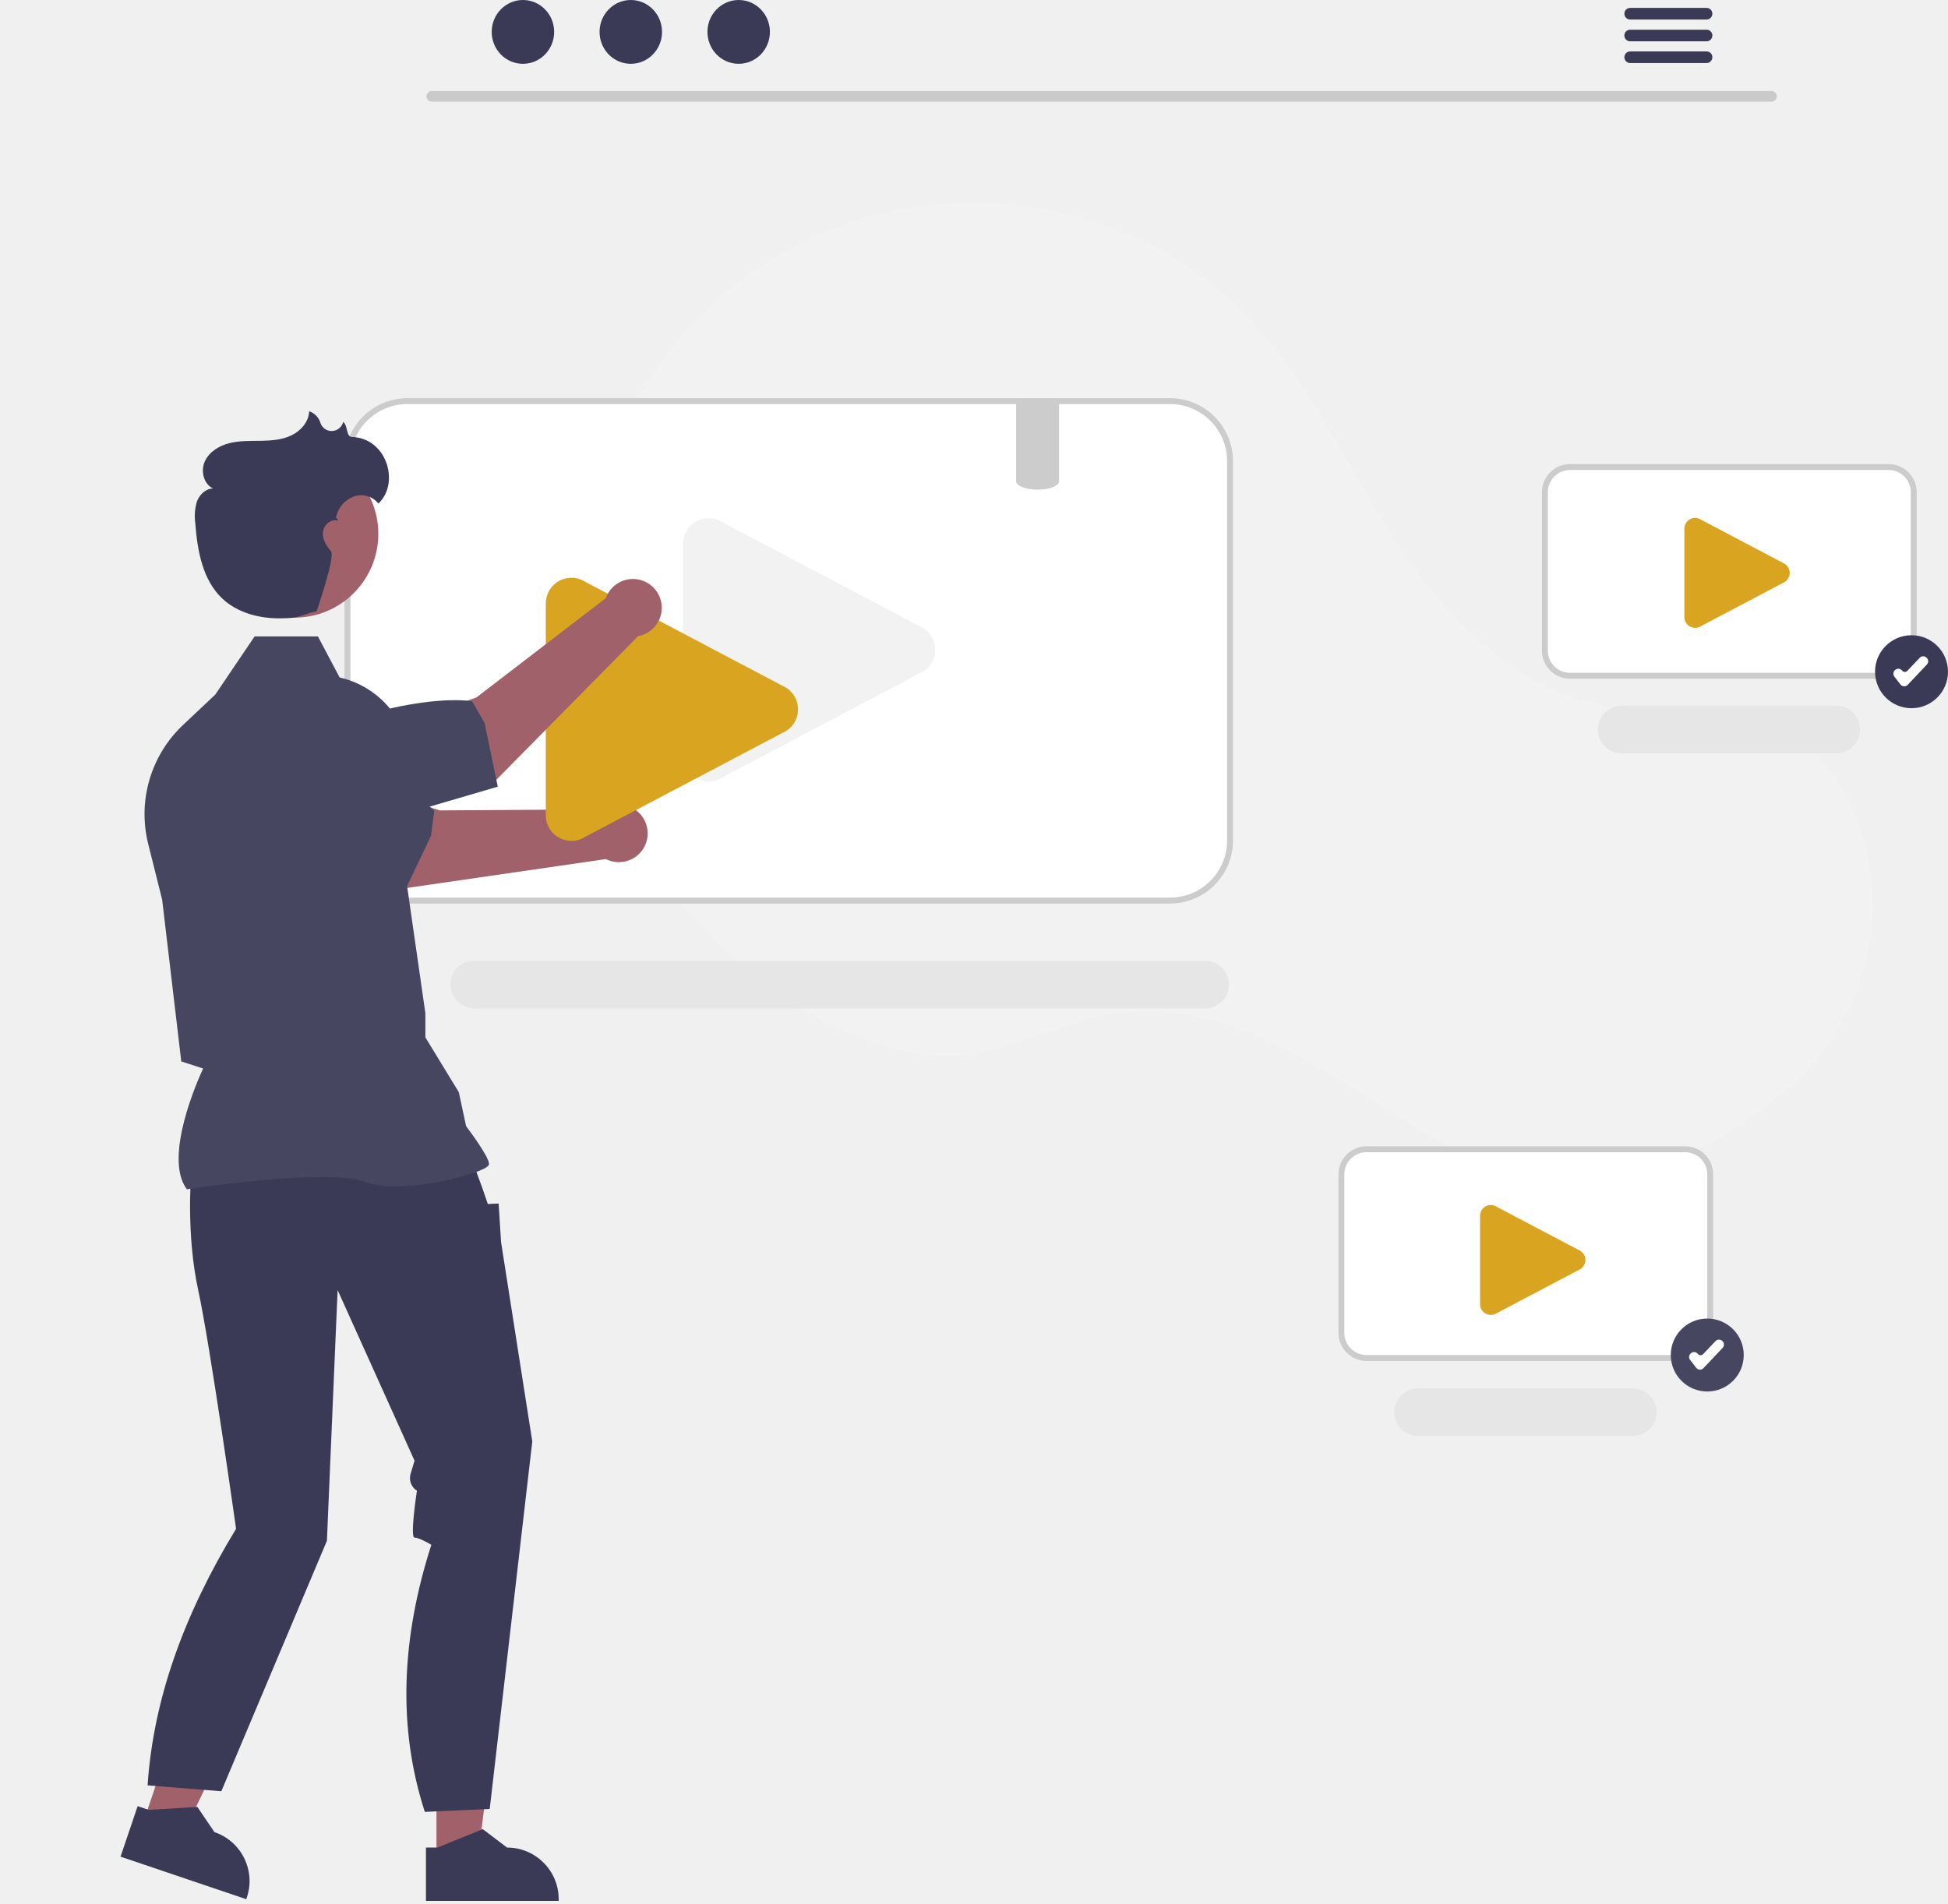
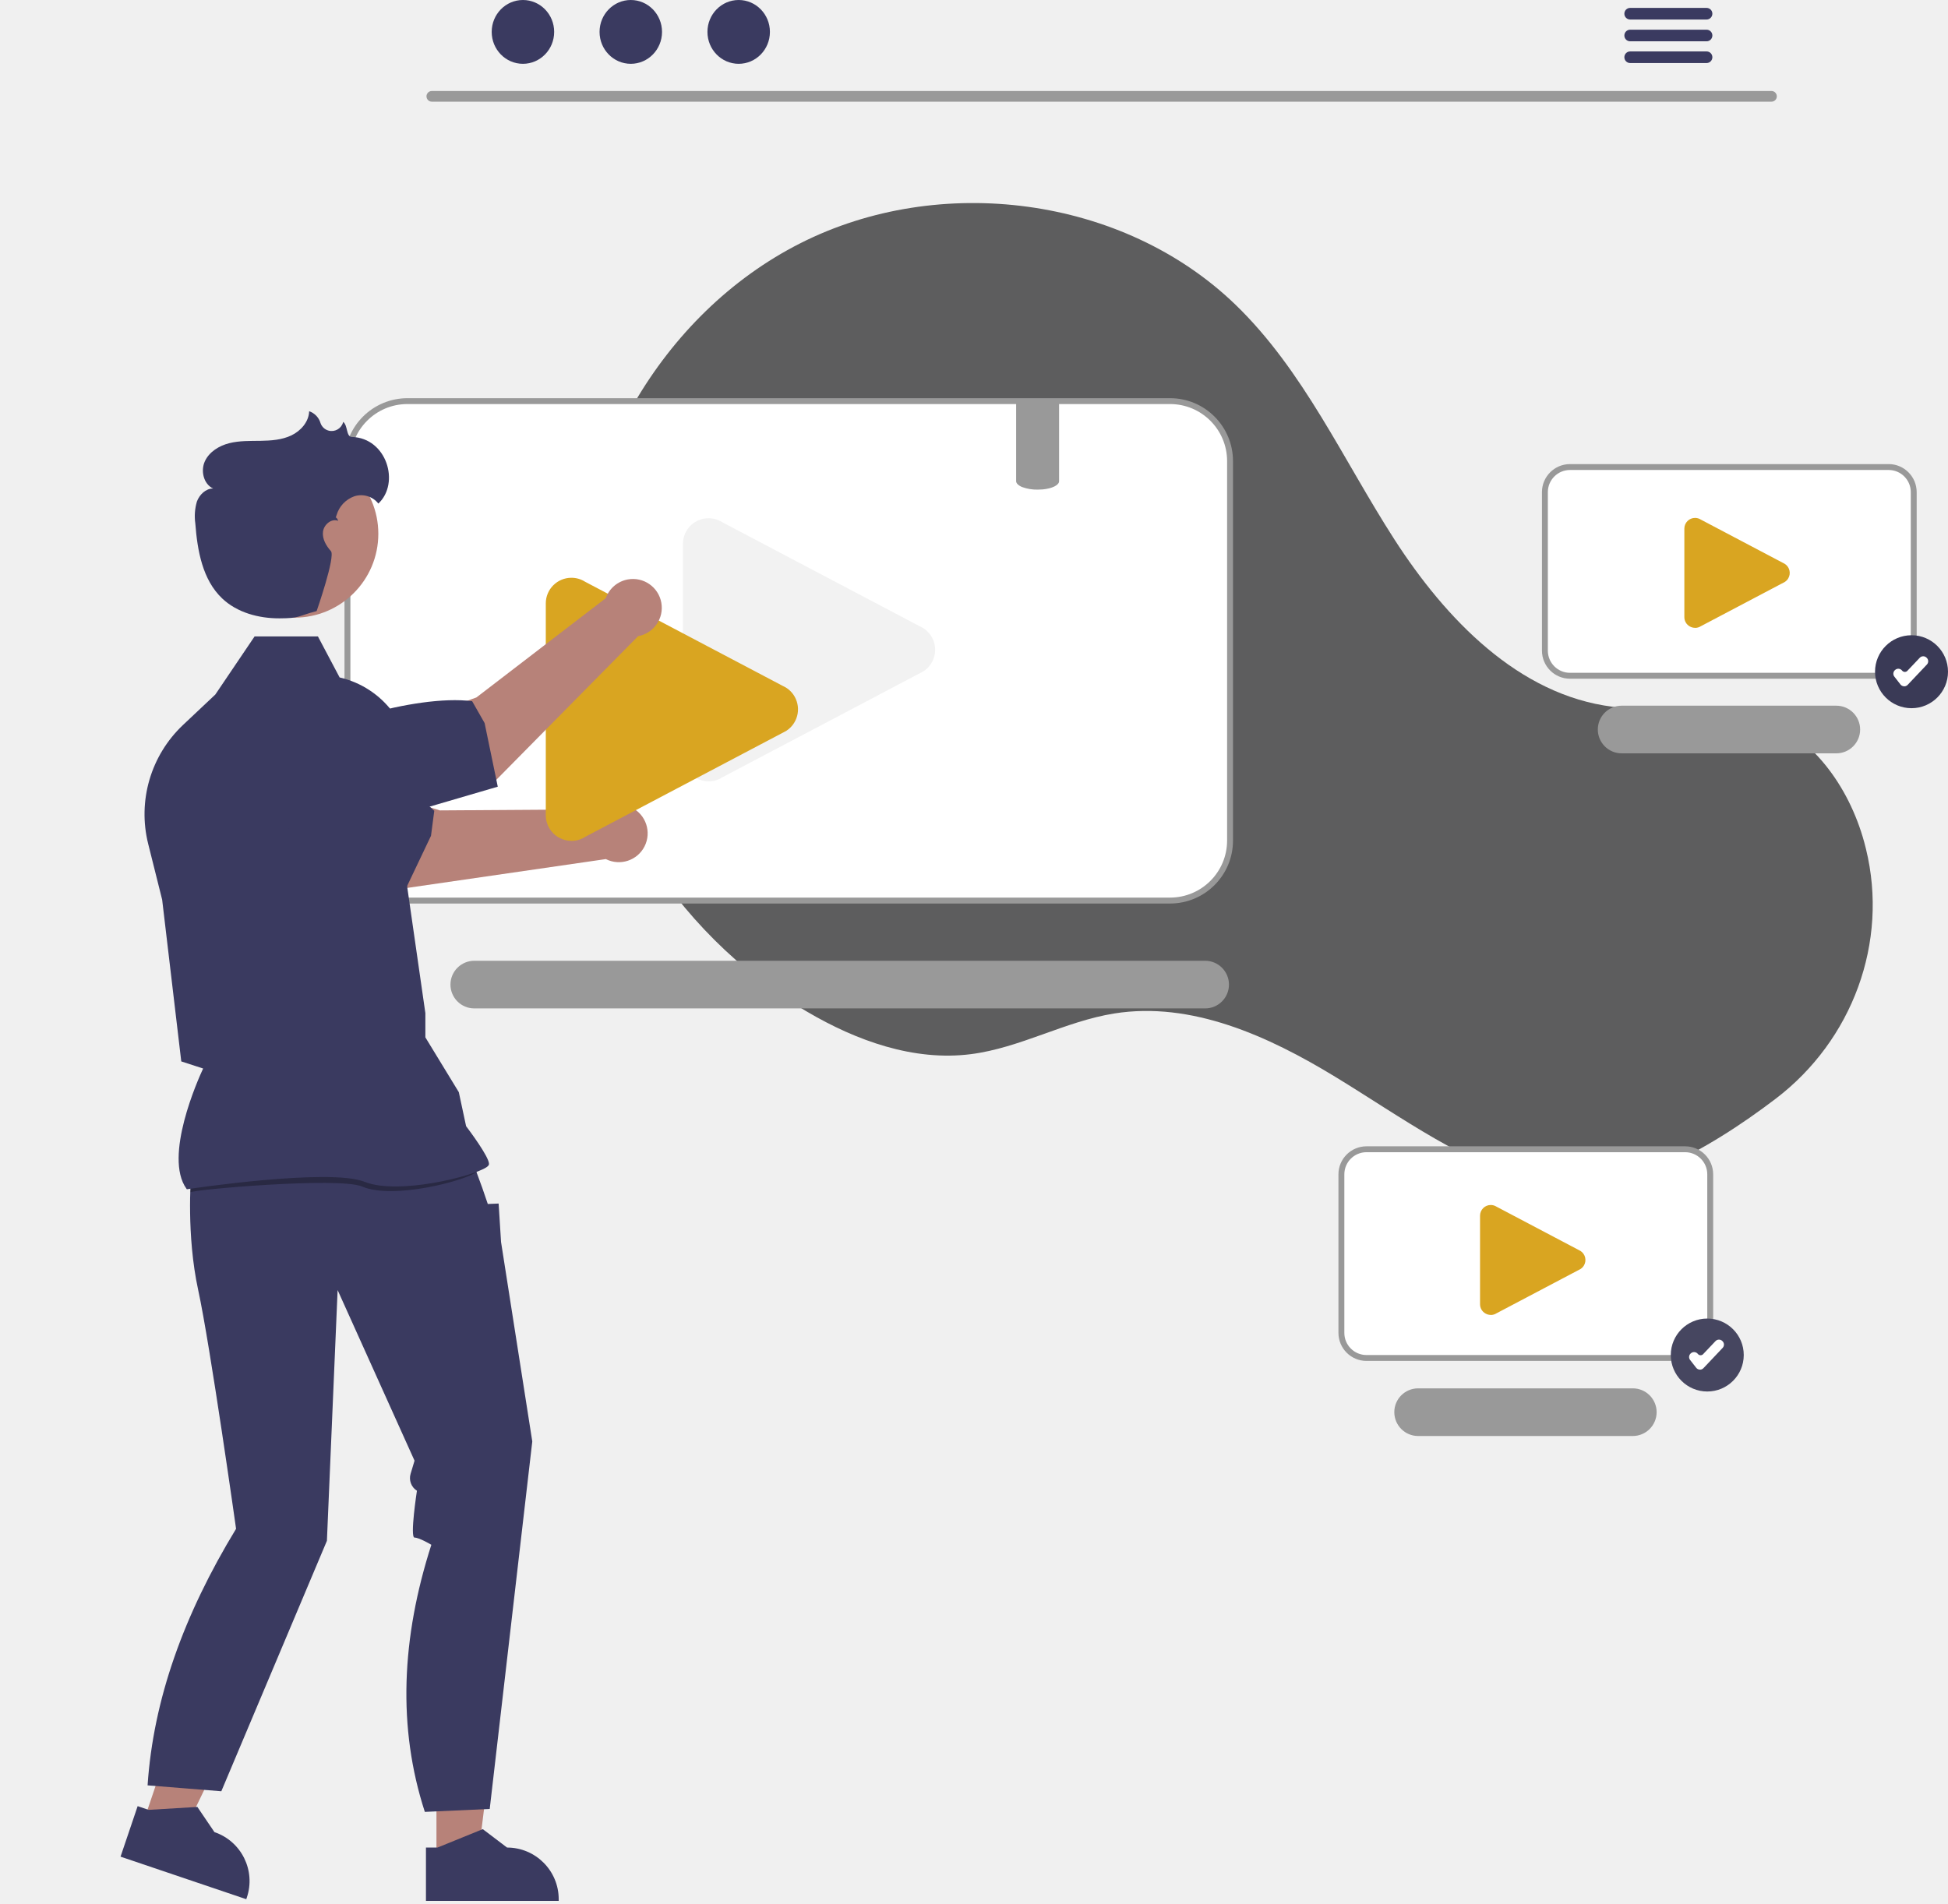
<svg xmlns="http://www.w3.org/2000/svg" id="Camada_1" version="1.1" viewBox="0 0 660.47 645.45">
  <defs>
    <style>
      .st0 {
-         fill: #e6e6e6;
+         fill: #3a3a60;
      }

      .st1 {
-         fill: #ccc;
+         fill: #fff;
      }

      .st2 {
-         fill: #fff;
+         fill: #d9a521;
      }

      .st3 {
-         fill: #d9a521;
+         fill: #5d5d5e;
      }

      .st4 {
+         opacity: .3;
+       }
+ 
+       .st5 {
        fill: #f2f2f2;
      }

-       .st5 {
+       .st6 {
        fill: #464660;
-       }
- 
-       .st6 {
-         fill: #a0616a;
      }

      .st7 {
        fill: #3a3a56;
      }

      .st8 {
-         fill: #cacaca;
+         fill: #b78279;
+       }
+ 
+       .st9 {
+         fill: #999;
      }
    </style>
  </defs>
-   <path class="st4" d="M602.07,372.58c25.95-19.77,38.35-52.99,30.59-84.68-.19-.79-.4-1.57-.61-2.36-5.15-18.81-17.87-36.69-36.43-42.7-15.58-5.05-32.58-1.17-48.83-3.17-31.9-3.94-56.63-29.75-74.04-56.78-17.4-27.03-30.78-57.28-53.9-79.6-38.12-36.8-100.3-44.73-147.55-20.77-47.26,23.96-77.36,77.1-76.08,130.07s32.73,103.61,78.4,130.48c16.78,9.87,36.18,16.86,55.49,14.42,16.76-2.12,31.98-11.13,48.65-13.8,26.22-4.2,52.27,7.65,74.95,21.47,22.68,13.81,44.58,30.19,70.35,36.59,25.02,6.22,56.02-11.66,79.01-29.17h0Z" />
-   <path class="st2" d="M396.71,136.02H138.14c-11.23,0-20.33,9.11-20.34,20.34v128.69c.01,11.23,9.11,20.33,20.34,20.34h258.57c11.23,0,20.33-9.11,20.34-20.34v-128.69c0-11.23-9.11-20.33-20.34-20.34h0Z" />
-   <path class="st1" d="M396.71,306.4H138.14c-11.78-.01-21.33-9.56-21.34-21.34v-128.69c.01-11.78,9.56-21.33,21.34-21.34h258.57c11.78,0,21.33,9.56,21.34,21.34v128.69c-.01,11.78-9.56,21.33-21.34,21.34h0ZM138.14,137.02c-10.68,0-19.33,8.66-19.34,19.34v128.69c.01,10.68,8.66,19.33,19.34,19.34h258.57c10.68-.01,19.33-8.66,19.34-19.34v-128.69c-.01-10.68-8.66-19.33-19.34-19.34H138.14Z" />
-   <path class="st0" d="M408.6,341.97h-247.79c-4.46,0-8.08-3.62-8.08-8.08s3.62-8.08,8.08-8.08h247.79c4.46,0,8.08,3.62,8.08,8.08s-3.62,8.08-8.08,8.08Z" />
-   <path class="st4" d="M240.25,264.96c-1.47,0-2.91-.38-4.19-1.09-2.8-1.51-4.53-4.44-4.51-7.62v-71.82c0-4.8,3.89-8.69,8.69-8.69,1.65,0,3.27.47,4.66,1.36l68.13,35.91c4.05,2.57,5.25,7.95,2.68,12-.68,1.08-1.6,1.99-2.68,2.68l-68.13,35.91c-1.39.89-3,1.37-4.65,1.37h0Z" />
-   <path class="st2" d="M640.35,229.16h-108.05c-4.69,0-8.49-3.81-8.5-8.5v-53.78c0-4.69,3.81-8.49,8.5-8.5h108.05c4.69,0,8.49,3.81,8.5,8.5v53.78c0,4.69-3.81,8.49-8.5,8.5Z" />
-   <path class="st1" d="M640.35,230.16h-108.05c-5.24,0-9.49-4.26-9.5-9.5v-53.78c0-5.24,4.26-9.49,9.5-9.5h108.05c5.24,0,9.49,4.26,9.5,9.5v53.78c0,5.24-4.26,9.49-9.5,9.5ZM532.3,159.38c-4.14,0-7.5,3.36-7.5,7.5v53.78c0,4.14,3.36,7.5,7.5,7.5h108.05c4.14,0,7.5-3.36,7.5-7.5v-53.78c0-4.14-3.36-7.5-7.5-7.5h-108.05Z" />
-   <path class="st0" d="M622.6,255.47h-72.79c-4.46,0-8.07-3.63-8.07-8.09s3.61-8.06,8.07-8.07h72.79c4.46,0,8.08,3.62,8.08,8.08s-3.62,8.08-8.08,8.08Z" />
-   <path class="st3" d="M574.71,212.91c-.61,0-1.22-.16-1.75-.46-1.17-.63-1.89-1.86-1.88-3.18v-30.01c0-2.01,1.63-3.63,3.63-3.63.69,0,1.37.2,1.95.57l28.47,15.01c1.69,1.08,2.19,3.32,1.12,5.02-.29.45-.67.83-1.12,1.12l-28.47,15.01c-.58.37-1.26.57-1.94.57v-.02Z" />
-   <path class="st2" d="M571.35,460.51h-108.05c-4.69,0-8.49-3.81-8.5-8.5v-53.78c0-4.69,3.81-8.49,8.5-8.5h108.05c4.69,0,8.49,3.81,8.5,8.5v53.78c0,4.69-3.81,8.49-8.5,8.5Z" />
-   <path class="st1" d="M571.35,461.51h-108.05c-5.24,0-9.49-4.26-9.5-9.5v-53.78c0-5.24,4.26-9.49,9.5-9.5h108.05c5.24,0,9.49,4.26,9.5,9.5v53.78c0,5.24-4.26,9.49-9.5,9.5ZM463.3,390.73c-4.14,0-7.5,3.36-7.5,7.5v53.78c0,4.14,3.36,7.5,7.5,7.5h108.05c4.14,0,7.5-3.36,7.5-7.5v-53.78c0-4.14-3.36-7.5-7.5-7.5h-108.05Z" />
-   <path class="st0" d="M553.6,486.97h-72.79c-4.46,0-8.07-3.63-8.07-8.09s3.61-8.06,8.07-8.07h72.79c4.46,0,8.08,3.62,8.08,8.08s-3.62,8.08-8.08,8.08h0Z" />
-   <path class="st3" d="M505.44,445.91c-.61,0-1.22-.16-1.75-.46-1.17-.63-1.89-1.86-1.88-3.18v-30.01c0-2.01,1.63-3.63,3.63-3.63.69,0,1.37.2,1.95.57l28.47,15.01c1.69,1.08,2.19,3.32,1.12,5.02-.29.45-.67.83-1.12,1.12l-28.47,15.01c-.58.37-1.26.57-1.94.57v-.02Z" />
-   <path class="st6" d="M204.44,274.45l-55.3.37s-31.5-10.15-45.78-8.03l-5.46,21.45,39.23,13,68.28-9.91c4.82,2.43,10.7.5,13.13-4.32,2.43-4.82.5-10.7-4.32-13.13-3.13-1.58-6.86-1.36-9.78.56h0Z" />
-   <path class="st5" d="M136.66,303.32l-65.61-18.87-5.97-22.26c-3.17-6.06-2.64-13.39,1.39-18.92h0c5.6-7.59,9.98-.05,17.93,5.02,13.94.99,48.72,12.89,62.84,26.67l-1.11,8.47-9.46,19.89h0Z" />
-   <path class="st3" d="M193.75,285.15c-1.47,0-2.91-.38-4.19-1.09-2.8-1.51-4.53-4.44-4.51-7.62v-71.82c0-4.8,3.89-8.69,8.69-8.69,1.65,0,3.27.47,4.66,1.36l68.13,35.91c4.05,2.57,5.25,7.95,2.68,12-.68,1.08-1.6,1.99-2.68,2.68l-68.13,35.91c-1.39.89-3,1.37-4.65,1.37h0Z" />
-   <polygon class="st6" points="147.98 631.09 161.94 631.09 168.58 577.25 147.98 577.25 147.98 631.09" />
-   <path class="st7" d="M144.42,626.53h3.93l15.34-6.24,8.22,6.24h0c9.67,0,17.52,7.84,17.52,17.52v.57h-45.01v-18.09Z" />
-   <polygon class="st6" points="48.58 617.95 61.8 622.42 85.36 573.56 65.85 566.95 48.58 617.95" />
-   <path class="st7" d="M46.67,612.49l3.72,1.26,16.53-.99,5.79,8.54h0c9.16,3.1,14.08,13.05,10.97,22.21l-.18.54-42.63-14.43,5.8-17.13Z" />
-   <path class="st7" d="M64.76,399.18s-1.63,19.56,2.44,38.3c4.07,18.74,12.84,80.96,12.84,80.96-17.76,29.19-28.06,57.92-30,87l25,2,35.8-84.93,3.63-85.03,26.08,57.86-1.34,4.47c-.65,2.17.23,4.51,2.15,5.72h0s-2.44,15.89-.81,15.89,5.7,2.44,5.7,2.44c-10.16,31.63-11.52,61.92-2.21,90.58l22-1,14.43-124.62-10.59-67.64-.82-13.04-3.67.15-1.87-5.45-3.43-9.37-95.35,5.7h.02Z" />
-   <path class="st5" d="M63.35,403.29l-.15-.2c-7.76-10.86,3.91-36.96,5.67-40.74l-7.41-2.41-6.48-54.84-4.74-18.94c-3.64-14.58.88-29.99,11.81-40.31l10.96-10.33,13.31-19.7h21.47l7.36,13.91c14.73,3.4,24.92,16.85,24.21,31.95l-1.67,36.47,6.53,45.41v8.22l11.34,18.59,2.47,11.53c1.02,1.35,7.77,10.35,7.77,12.81,0,.37-.27.73-.86,1.12-4.6,3.11-30.01,9.46-41.26,4.96-11.98-4.79-59.61,2.4-60.09,2.47l-.25.04h0Z" />
-   <circle class="st6" cx="99.83" cy="181.02" r="28.44" />
-   <path class="st6" d="M205.39,202.85l-43.87,33.67s-31.24,10.91-41.35,21.23l8.59,20.4,39.13-13.31,48.47-49.11c5.31-.97,8.83-6.06,7.86-11.37s-6.06-8.83-11.37-7.86c-3.45.63-6.29,3.05-7.46,6.35h0Z" />
-   <path class="st5" d="M168.76,266.78l-60.95,17.85-20.95-7.44c-6.19-2.91-10.18-9.09-10.31-15.93h0c-.11-9.43,7.93-6.06,17.33-6.82,11.71-7.62,46.62-19.13,66.2-16.66l4.23,7.43,4.46,21.57h-.01Z" />
-   <path class="st7" d="M119.33,148.19c-2.04-.06-1.34-3.9-2.98-5.13,0,.04-.02.07-.02.11-.56,2.14-2.74,3.42-4.88,2.87-1.29-.33-2.33-1.29-2.77-2.54-.55-1.9-1.99-3.41-3.86-4.05-.1,3.56-2.8,6.65-6.01,8.19s-6.88,1.79-10.44,1.85c-3.56.05-7.17-.07-10.63.8-3.45.87-6.81,2.92-8.29,6.16s-.42,7.71,2.8,9.21c-2.5,0-4.62,2.08-5.49,4.42-.71,2.41-.89,4.94-.54,7.42.7,9.2,2.42,19.09,9.11,25.44,5.1,4.83,12.41,6.78,19.44,6.75,7.03-.03,5.79-.67,12.59-2.47,0,0,6.46-18.52,4.83-20.34-1.63-1.82-2.98-4.15-2.68-6.58s2.9-4.6,5.16-3.67c-.38-.97-.67-1.16-.85-1.11.11-.28.21-.56.3-.85.86-2.96,3.1-5.33,6.01-6.37,2.97-.96,6.22.02,8.15,2.47,7.44-6.98,2.82-22.24-8.95-22.59h0Z" />
-   <path class="st8" d="M600.67,34.48H146.37c-1-.02-1.79-.85-1.77-1.85.02-.97.8-1.75,1.77-1.77h454.29c1,.02,1.79.85,1.77,1.85-.02.97-.8,1.75-1.77,1.77h0Z" />
-   <ellipse class="st7" cx="177.3" cy="10.82" rx="10.59" ry="10.82" />
-   <ellipse class="st7" cx="213.87" cy="10.82" rx="10.59" ry="10.82" />
-   <ellipse class="st7" cx="250.45" cy="10.82" rx="10.59" ry="10.82" />
-   <path class="st7" d="M578.65,2.68h-25.98c-1.09.02-1.95.92-1.93,2.01.02,1.06.87,1.91,1.93,1.93h25.98c1.09-.02,1.95-.92,1.93-2.01-.02-1.06-.87-1.91-1.93-1.93Z" />
-   <path class="st7" d="M578.65,10.07h-25.98c-1.09.02-1.95.92-1.93,2.01.02,1.06.87,1.91,1.93,1.93h25.98c1.09-.02,1.95-.92,1.93-2.01-.02-1.06-.87-1.91-1.93-1.93Z" />
-   <path class="st7" d="M578.65,17.44h-25.98c-1.09.02-1.95.92-1.93,2.01.02,1.06.87,1.91,1.93,1.93h25.98c1.09-.02,1.95-.92,1.93-2.01-.02-1.06-.87-1.91-1.93-1.93Z" />
-   <path class="st1" d="M359.08,136.02v27.16c0,1.35-2.36,2.48-5.54,2.79-.03,0-.05,0-.08,0-.53.04-1.09.07-1.66.07-1.75.03-3.5-.25-5.15-.84-.15-.06-.3-.13-.45-.19-.14-.08-.29-.15-.43-.23-.79-.47-1.25-1.02-1.25-1.61v-27.16h14.56Z" />
+   <path class="st3" d="M602.07,372.58c25.95-19.77,38.35-52.99,30.59-84.68-.19-.79-.4-1.57-.61-2.36-5.15-18.81-17.87-36.69-36.43-42.7-15.58-5.05-32.58-1.17-48.83-3.17-31.9-3.94-56.63-29.75-74.04-56.78-17.4-27.03-30.78-57.28-53.9-79.6-38.12-36.8-100.3-44.73-147.55-20.77-47.26,23.96-77.36,77.1-76.08,130.07s32.73,103.61,78.4,130.48c16.78,9.87,36.18,16.86,55.49,14.42,16.76-2.12,31.98-11.13,48.65-13.8,26.22-4.2,52.27,7.65,74.95,21.47,22.68,13.81,44.58,30.19,70.35,36.59,25.02,6.22,56.02-11.66,79.01-29.17h0Z" />
+   <path class="st1" d="M396.71,136.02H138.14c-11.23,0-20.33,9.11-20.34,20.34v128.69c.01,11.23,9.11,20.33,20.34,20.34h258.57c11.23,0,20.33-9.11,20.34-20.34v-128.69c0-11.23-9.11-20.33-20.34-20.34h0Z" />
+   <path class="st9" d="M396.71,306.4H138.14c-11.78-.01-21.33-9.56-21.34-21.34v-128.69c.01-11.78,9.56-21.33,21.34-21.34h258.57c11.78,0,21.33,9.56,21.34,21.34v128.69c-.01,11.78-9.56,21.33-21.34,21.34h0ZM138.14,137.02c-10.68,0-19.33,8.66-19.34,19.34v128.69c.01,10.68,8.66,19.33,19.34,19.34h258.57c10.68-.01,19.33-8.66,19.34-19.34v-128.69c-.01-10.68-8.66-19.33-19.34-19.34H138.14Z" />
+   <path class="st9" d="M408.6,341.97h-247.79c-4.46,0-8.08-3.62-8.08-8.08s3.62-8.08,8.08-8.08h247.79c4.46,0,8.08,3.62,8.08,8.08s-3.62,8.08-8.08,8.08Z" />
+   <path class="st5" d="M240.25,264.96c-1.47,0-2.91-.38-4.19-1.09-2.8-1.51-4.53-4.44-4.51-7.62v-71.82c0-4.8,3.89-8.69,8.69-8.69,1.65,0,3.27.47,4.66,1.36l68.13,35.91c4.05,2.57,5.25,7.95,2.68,12-.68,1.08-1.6,1.99-2.68,2.68l-68.13,35.91c-1.39.89-3,1.37-4.65,1.37h0Z" />
+   <path class="st1" d="M640.35,229.16h-108.05c-4.69,0-8.49-3.81-8.5-8.5v-53.78c0-4.69,3.81-8.49,8.5-8.5h108.05c4.69,0,8.49,3.81,8.5,8.5v53.78c0,4.69-3.81,8.49-8.5,8.5Z" />
+   <path class="st9" d="M640.35,230.16h-108.05c-5.24,0-9.49-4.26-9.5-9.5v-53.78c0-5.24,4.26-9.49,9.5-9.5h108.05c5.24,0,9.49,4.26,9.5,9.5v53.78c0,5.24-4.26,9.49-9.5,9.5ZM532.3,159.38c-4.14,0-7.5,3.36-7.5,7.5v53.78c0,4.14,3.36,7.5,7.5,7.5h108.05c4.14,0,7.5-3.36,7.5-7.5v-53.78c0-4.14-3.36-7.5-7.5-7.5h-108.05Z" />
+   <path class="st9" d="M622.6,255.47h-72.79c-4.46,0-8.07-3.63-8.07-8.09s3.61-8.06,8.07-8.07h72.79c4.46,0,8.08,3.62,8.08,8.08s-3.62,8.08-8.08,8.08Z" />
+   <path class="st2" d="M574.71,212.91c-.61,0-1.22-.16-1.75-.46-1.17-.63-1.89-1.86-1.88-3.18v-30.01c0-2.01,1.63-3.63,3.63-3.63.69,0,1.37.2,1.95.57l28.47,15.01c1.69,1.08,2.19,3.32,1.12,5.02-.29.45-.67.83-1.12,1.12l-28.47,15.01c-.58.37-1.26.57-1.94.57v-.02h-.01Z" />
+   <path class="st1" d="M571.35,460.51h-108.05c-4.69,0-8.49-3.81-8.5-8.5v-53.78c0-4.69,3.81-8.49,8.5-8.5h108.05c4.69,0,8.49,3.81,8.5,8.5v53.78c0,4.69-3.81,8.49-8.5,8.5Z" />
+   <path class="st9" d="M571.35,461.51h-108.05c-5.24,0-9.49-4.26-9.5-9.5v-53.78c0-5.24,4.26-9.49,9.5-9.5h108.05c5.24,0,9.49,4.26,9.5,9.5v53.78c0,5.24-4.26,9.49-9.5,9.5ZM463.3,390.73c-4.14,0-7.5,3.36-7.5,7.5v53.78c0,4.14,3.36,7.5,7.5,7.5h108.05c4.14,0,7.5-3.36,7.5-7.5v-53.78c0-4.14-3.36-7.5-7.5-7.5h-108.05Z" />
+   <path class="st9" d="M553.6,486.97h-72.79c-4.46,0-8.07-3.63-8.07-8.09s3.61-8.06,8.07-8.07h72.79c4.46,0,8.08,3.62,8.08,8.08s-3.62,8.08-8.08,8.08h0Z" />
+   <path class="st2" d="M505.44,445.91c-.61,0-1.22-.16-1.75-.46-1.17-.63-1.89-1.86-1.88-3.18v-30.01c0-2.01,1.63-3.63,3.63-3.63.69,0,1.37.2,1.95.57l28.47,15.01c1.69,1.08,2.19,3.32,1.12,5.02-.29.45-.67.83-1.12,1.12l-28.47,15.01c-.58.37-1.26.57-1.94.57v-.02h0Z" />
+   <path class="st8" d="M204.44,274.45l-55.3.37s-31.5-10.15-45.78-8.03l-5.46,21.45,39.23,13,68.28-9.91c4.82,2.43,10.7.5,13.13-4.32,2.43-4.82.5-10.7-4.32-13.13-3.13-1.58-6.86-1.36-9.78.56h0Z" />
+   <path class="st0" d="M136.66,303.32l-65.61-18.87-5.97-22.26c-3.17-6.06-2.64-13.39,1.39-18.92h0c5.6-7.59,9.98-.05,17.93,5.02,13.94.99,48.72,12.89,62.84,26.67l-1.11,8.47-9.46,19.89h0Z" />
+   <path class="st2" d="M193.75,285.15c-1.47,0-2.91-.38-4.19-1.09-2.8-1.51-4.53-4.44-4.51-7.62v-71.82c0-4.8,3.89-8.69,8.69-8.69,1.65,0,3.27.47,4.66,1.36l68.13,35.91c4.05,2.57,5.25,7.95,2.68,12-.68,1.08-1.6,1.99-2.68,2.68l-68.13,35.91c-1.39.89-3,1.37-4.65,1.37h0Z" />
+   <polygon class="st8" points="147.98 631.09 161.94 631.09 168.58 577.25 147.98 577.25 147.98 631.09" />
+   <path class="st0" d="M144.42,626.53h3.93l15.34-6.24,8.22,6.24h0c9.67,0,17.52,7.84,17.52,17.52v.57h-45.01v-18.09Z" />
+   <polygon class="st8" points="48.58 617.95 61.8 622.42 85.36 573.56 65.85 566.95 48.58 617.95" />
+   <path class="st0" d="M46.67,612.49l3.72,1.26,16.53-.99,5.79,8.54h0c9.16,3.1,14.08,13.05,10.97,22.21l-.18.54-42.63-14.43,5.8-17.13Z" />
+   <path class="st0" d="M64.76,399.18s-1.63,19.56,2.44,38.3c4.07,18.74,12.84,80.96,12.84,80.96-17.76,29.19-28.06,57.92-30,87l25,2,35.8-84.93,3.63-85.03,26.08,57.86-1.34,4.47c-.65,2.17.23,4.51,2.15,5.72h0s-2.44,15.89-.81,15.89,5.7,2.44,5.7,2.44c-10.16,31.63-11.52,61.92-2.21,90.58l22-1,14.43-124.62-10.59-67.64-.82-13.04-3.67.15-1.87-5.45-3.43-9.37-95.35,5.7h.02,0Z" />
+   <path class="st4" d="M64.69,401.83c-7.33-10.86,34.74-5.3,34.74-5.3,0,0,63.07-2.71,63.07-.25,0,.37-.25.73-.81,1.12-4.34,3.11-28.34,9.46-38.96,4.96-7.84-3.32-58.2,1.12-58.22,2s.19-2.53.19-2.53Z" />
+   <path class="st0" d="M63.35,403.29l-.15-.2c-7.76-10.86,3.91-36.96,5.67-40.74l-7.41-2.41-6.48-54.84-4.74-18.94c-3.64-14.58.88-29.99,11.81-40.31l10.96-10.33,13.31-19.7h21.47l7.36,13.91c14.73,3.4,24.92,16.85,24.21,31.95l-1.67,36.47,6.53,45.41v8.22l11.34,18.59,2.47,11.53c1.02,1.35,7.77,10.35,7.77,12.81,0,.37-.27.73-.86,1.12-4.6,3.11-30.01,9.46-41.26,4.96-11.98-4.79-59.61,2.4-60.09,2.47l-.25.04h0Z" />
+   <circle class="st8" cx="99.83" cy="181.02" r="28.44" />
+   <path class="st8" d="M205.39,202.85l-43.87,33.67s-31.24,10.91-41.35,21.23l8.59,20.4,39.13-13.31,48.47-49.11c5.31-.97,8.83-6.06,7.86-11.37s-6.06-8.83-11.37-7.86c-3.45.63-6.29,3.05-7.46,6.35h0Z" />
+   <path class="st0" d="M168.76,266.78l-60.95,17.85-20.95-7.44c-6.19-2.91-10.18-9.09-10.31-15.93h0c-.11-9.43,7.93-6.06,17.33-6.82,11.71-7.62,46.62-19.13,66.2-16.66l4.23,7.43,4.46,21.57h-.01Z" />
+   <path class="st0" d="M119.33,148.19c-2.04-.06-1.34-3.9-2.98-5.13,0,.04-.02.07-.02.11-.56,2.14-2.74,3.42-4.88,2.87-1.29-.33-2.33-1.29-2.77-2.54-.55-1.9-1.99-3.41-3.86-4.05-.1,3.56-2.8,6.65-6.01,8.19s-6.88,1.79-10.44,1.85c-3.56.05-7.17-.07-10.63.8-3.45.87-6.81,2.92-8.29,6.16s-.42,7.71,2.8,9.21c-2.5,0-4.62,2.08-5.49,4.42-.71,2.41-.89,4.94-.54,7.42.7,9.2,2.42,19.09,9.11,25.44,5.1,4.83,12.41,6.78,19.44,6.75,7.03-.03,5.79-.67,12.59-2.47,0,0,6.46-18.52,4.83-20.34-1.63-1.82-2.98-4.15-2.68-6.58s2.9-4.6,5.16-3.67c-.38-.97-.67-1.16-.85-1.11.11-.28.21-.56.3-.85.86-2.96,3.1-5.33,6.01-6.37,2.97-.96,6.22.02,8.15,2.47,7.44-6.98,2.82-22.24-8.95-22.59h0Z" />
+   <path class="st9" d="M600.67,34.48H146.37c-1-.02-1.79-.85-1.77-1.85.02-.97.8-1.75,1.77-1.77h454.29c1,.02,1.79.85,1.77,1.85-.02.97-.8,1.75-1.77,1.77h0Z" />
+   <ellipse class="st0" cx="177.3" cy="10.82" rx="10.59" ry="10.82" />
+   <ellipse class="st0" cx="213.87" cy="10.82" rx="10.59" ry="10.82" />
+   <ellipse class="st0" cx="250.45" cy="10.82" rx="10.59" ry="10.82" />
+   <path class="st0" d="M578.65,2.68h-25.98c-1.09.02-1.95.92-1.93,2.01.02,1.06.87,1.91,1.93,1.93h25.98c1.09-.02,1.95-.92,1.93-2.01-.02-1.06-.87-1.91-1.93-1.93Z" />
+   <path class="st0" d="M578.65,10.07h-25.98c-1.09.02-1.95.92-1.93,2.01.02,1.06.87,1.91,1.93,1.93h25.98c1.09-.02,1.95-.92,1.93-2.01-.02-1.06-.87-1.91-1.93-1.93Z" />
+   <path class="st0" d="M578.65,17.44h-25.98c-1.09.02-1.95.92-1.93,2.01.02,1.06.87,1.91,1.93,1.93h25.98c1.09-.02,1.95-.92,1.93-2.01-.02-1.06-.87-1.91-1.93-1.93Z" />
+   <path class="st9" d="M359.08,136.02v27.16c0,1.35-2.36,2.48-5.54,2.79h-.08c-.53.04-1.09.07-1.66.07-1.75.03-3.5-.25-5.15-.84-.15-.06-.3-.13-.45-.19-.14-.08-.29-.15-.43-.23-.79-.47-1.25-1.02-1.25-1.61v-27.16h14.56Z" />
  <circle class="st7" cx="648.1" cy="227.79" r="12.37" />
-   <path class="st2" d="M645.63,232.73h-.08c-.47-.02-.91-.25-1.2-.62l-2.07-2.66c-.55-.71-.42-1.72.28-2.27h0l.07-.06c.71-.55,1.72-.42,2.27.28h0c.4.51,1.14.61,1.66.21.05-.04.09-.08.13-.12l4.2-4.43c.62-.65,1.64-.68,2.29-.06l.07.07c.65.61.68,1.64.06,2.29h0l-6.51,6.88c-.31.32-.73.51-1.17.51v-.02Z" />
-   <circle class="st5" cx="578.85" cy="459.51" r="12.37" />
-   <path class="st2" d="M576.38,464.46h-.08c-.47-.02-.91-.25-1.2-.62l-2.07-2.66c-.55-.71-.42-1.72.28-2.27h0l.07-.06c.71-.55,1.72-.42,2.27.28h0c.4.51,1.14.61,1.66.21.05-.04.09-.08.13-.12l4.2-4.43c.62-.65,1.64-.68,2.29-.06l.07.07c.65.61.68,1.64.06,2.29h0l-6.51,6.88c-.31.32-.73.51-1.17.51v-.02Z" />
+   <path class="st1" d="M645.63,232.73h-.08c-.47-.02-.91-.25-1.2-.62l-2.07-2.66c-.55-.71-.42-1.72.28-2.27h0l.07-.06c.71-.55,1.72-.42,2.27.28h0c.4.51,1.14.61,1.66.21.05-.04.09-.08.13-.12l4.2-4.43c.62-.65,1.64-.68,2.29-.06l.07.07c.65.61.68,1.64.06,2.29h0l-6.51,6.88c-.31.32-.73.51-1.17.51v-.02h0Z" />
+   <circle class="st6" cx="578.85" cy="459.51" r="12.37" />
+   <path class="st1" d="M576.38,464.46h-.08c-.47-.02-.91-.25-1.2-.62l-2.07-2.66c-.55-.71-.42-1.72.28-2.27h0l.07-.06c.71-.55,1.72-.42,2.27.28h0c.4.51,1.14.61,1.66.21.05-.04.09-.08.13-.12l4.2-4.43c.62-.65,1.64-.68,2.29-.06l.07.07c.65.61.68,1.64.06,2.29h0l-6.51,6.88c-.31.32-.73.51-1.17.51v-.02h0Z" />
</svg>
